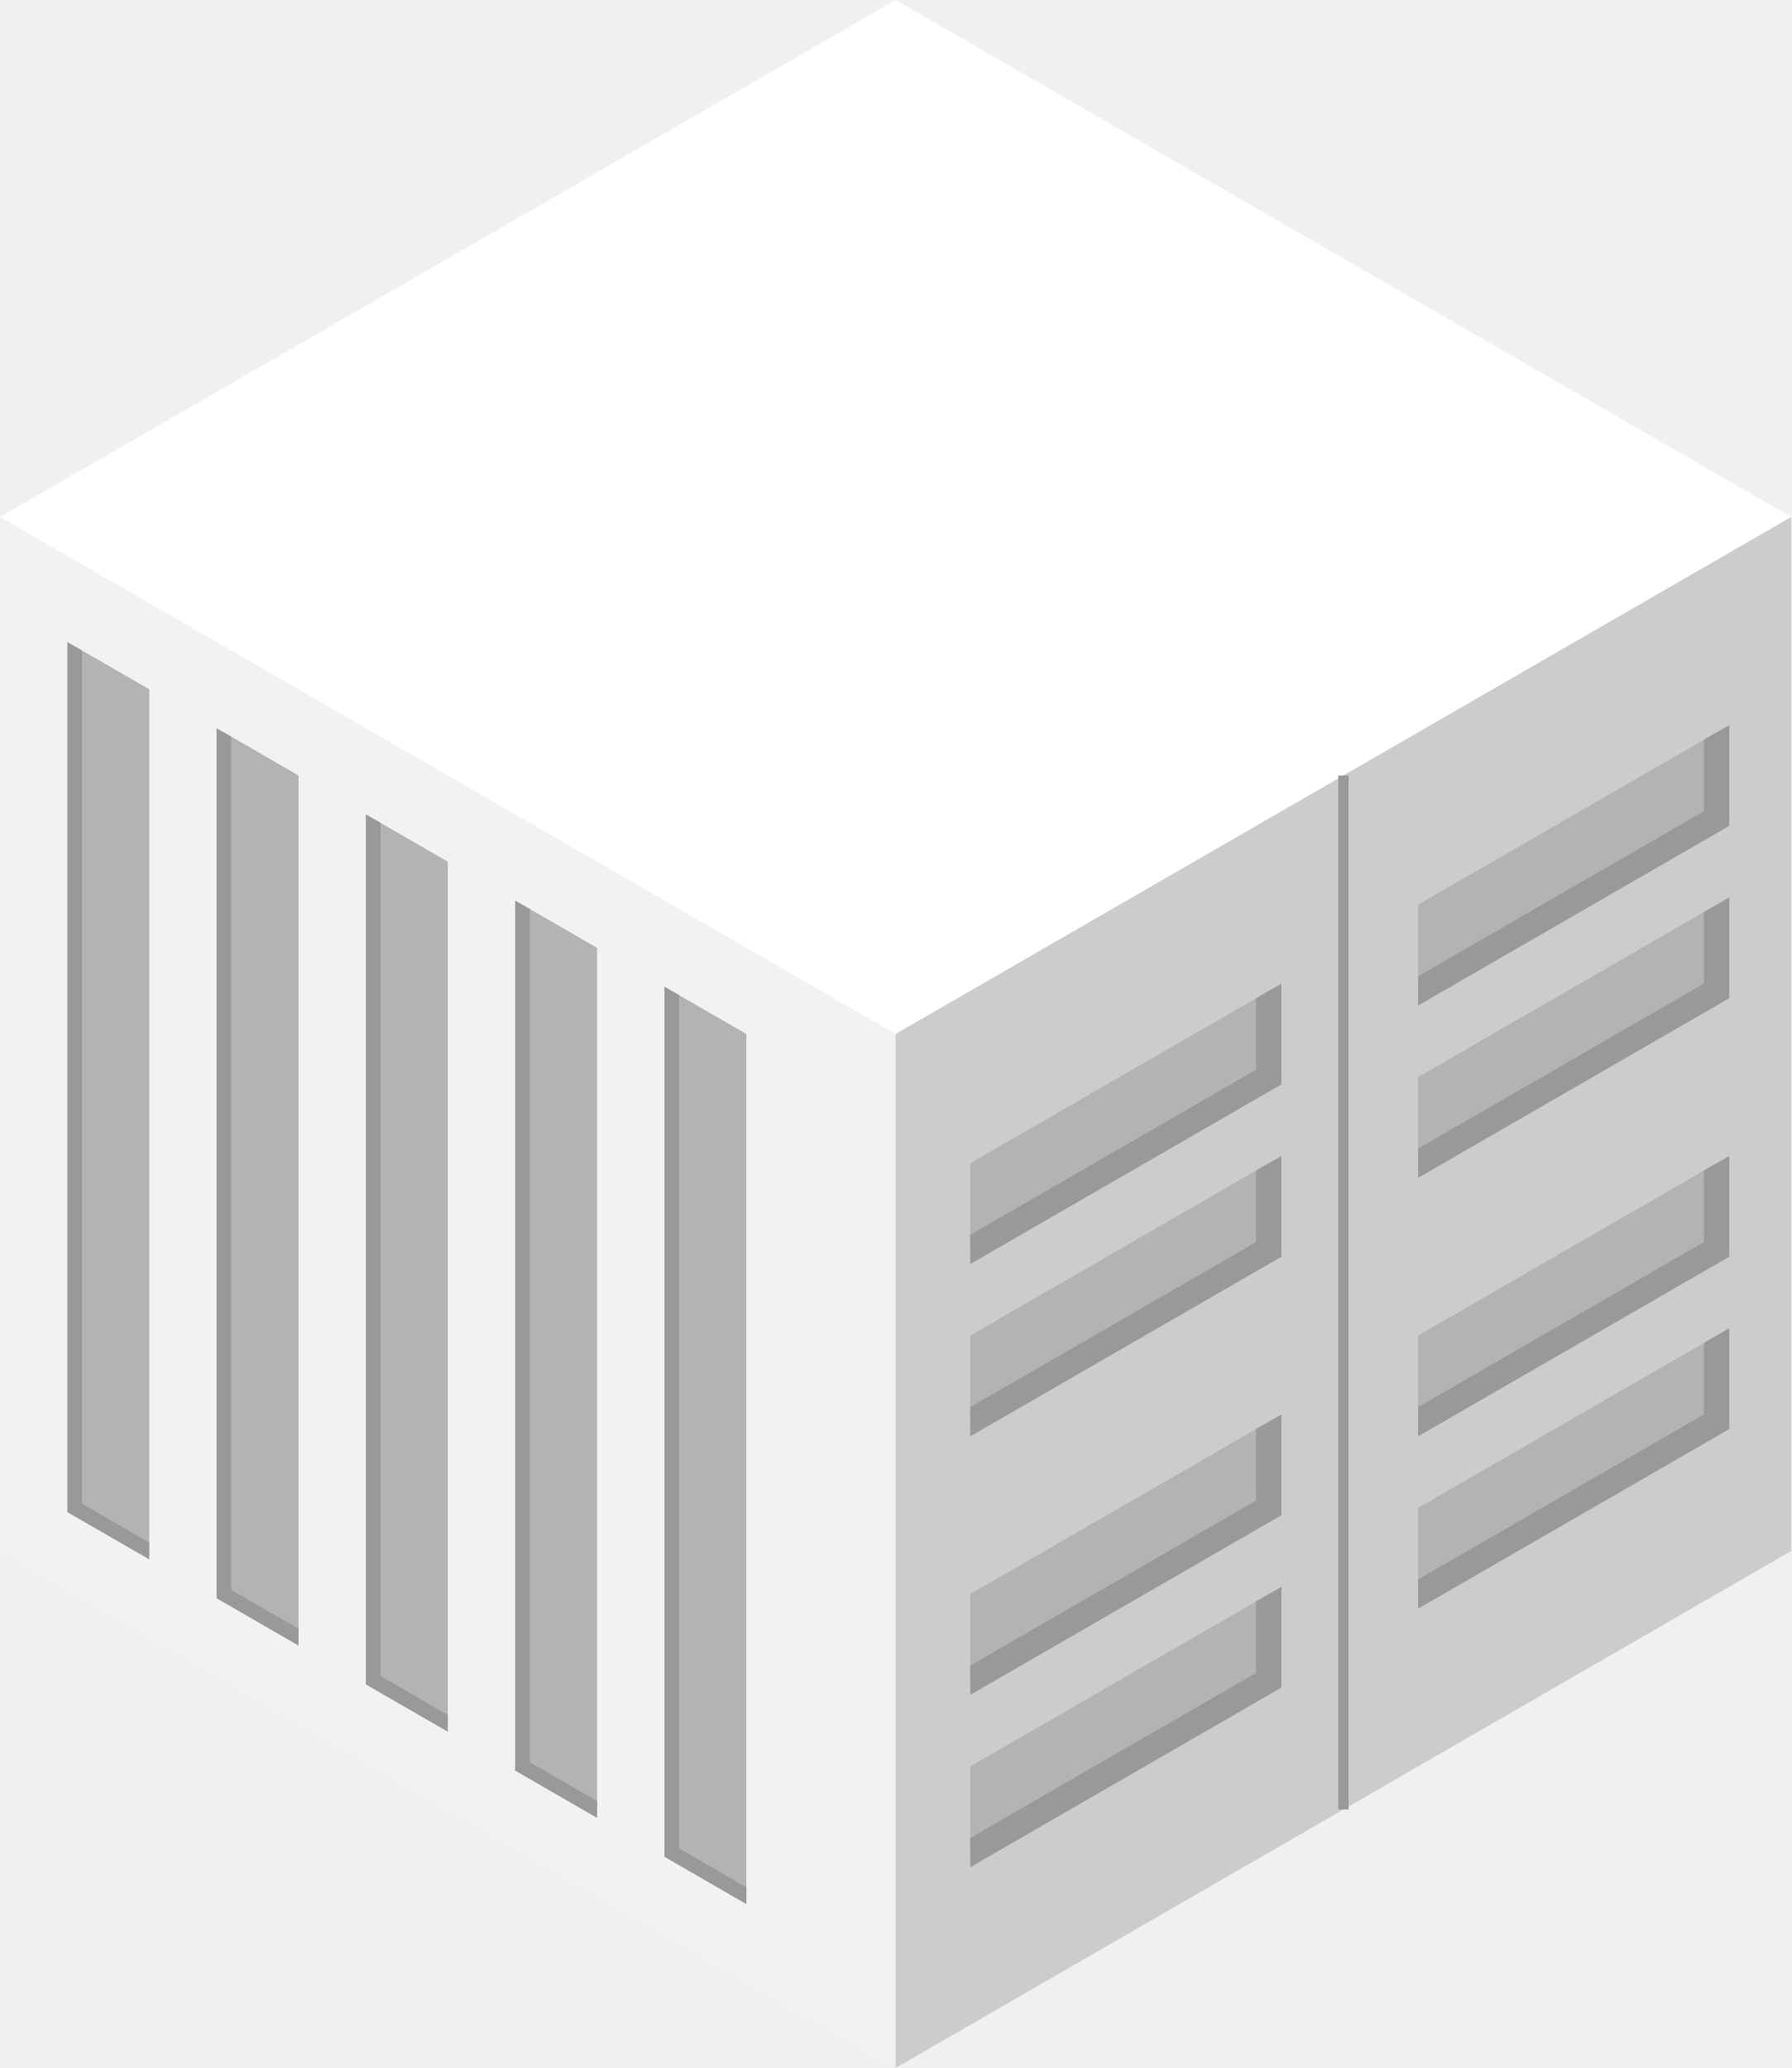
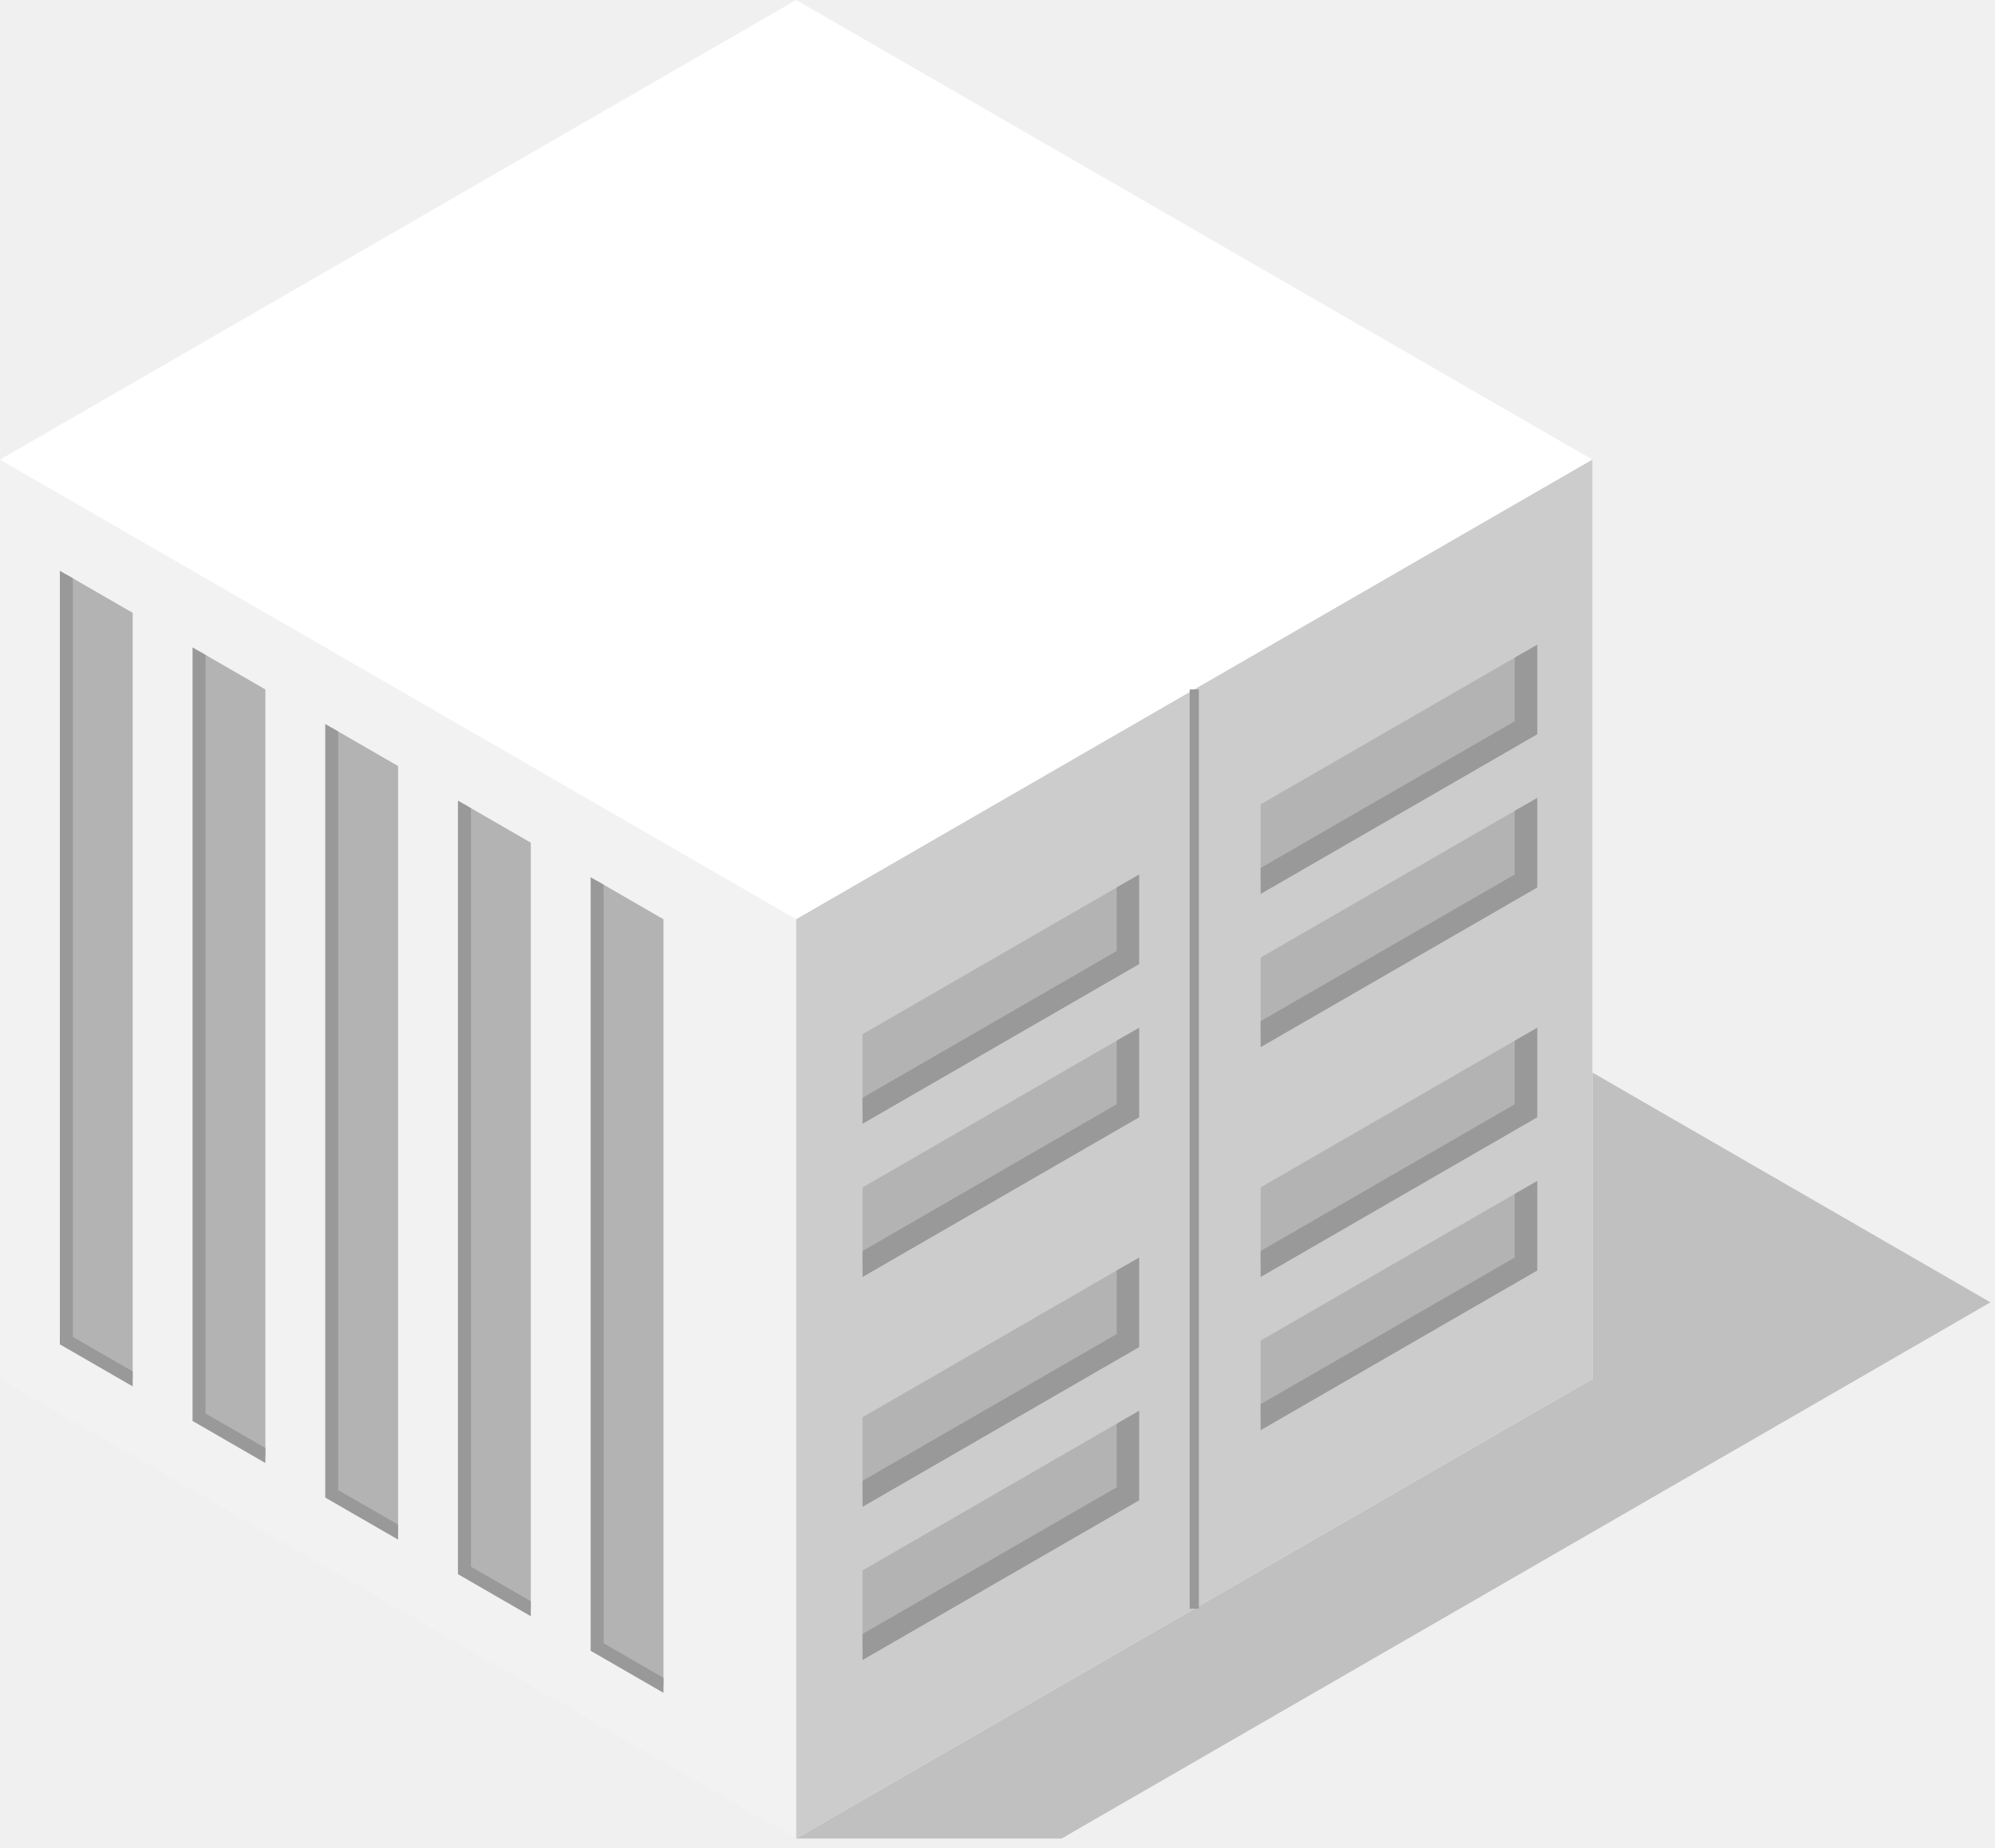
- <svg xmlns="http://www.w3.org/2000/svg" width="45.827mm" height="52.917mm" viewBox="0 0 45.827 52.917" version="1.1" id="svg8">
-   <defs id="defs2" />
-   <g id="layer1" transform="translate(-1.194698,18.23217)">
-     <g id="g6352" transform="matrix(0.2645833,0,0,0.2645833,-242.2222,-259.003)">
-       <g transform="translate(1223.11,745)" id="g5433">
-         <g transform="translate(0,317.48)" id="path4950">
-           <path id="path6261" style="fill:#f2f2f2;fill-rule:nonzero" d="m -303.109,-102.48 v 100 l 86.603,50 v -100 z" />
-         </g>
-         <g transform="translate(0,317.48)" id="path4952">
-           <path id="path6264" style="fill:#ffffff;fill-rule:nonzero" d="m -259.808,-127.48 43.302,-25 86.602,50 -86.602,50 -86.603,-50 z" />
-         </g>
-         <g transform="translate(0,317.48)" id="path4954">
-           <path id="path6267" style="fill:#cccccc;fill-rule:nonzero" d="m -129.904,-102.48 v 100 l -86.602,50 v -100 z" />
-         </g>
-         <g transform="matrix(0.866025,0.5,0,1,-38.8685,462.54)" id="path4956">
-           <rect id="rect6270" style="fill:#b3b3b3;fill-rule:nonzero" height="83.333" width="8.333" y="-86.647" x="-296.785" />
-         </g>
-         <g transform="matrix(0.866025,0.5,0,1,-24.4347,470.873)" id="path49561">
-           <rect id="rect6273" style="fill:#b3b3b3;fill-rule:nonzero" height="83.333" width="8.333" y="-86.647" x="-296.785" />
-         </g>
-         <g transform="matrix(0.866025,0.5,0,1,-10.001,479.206)" id="path49562">
-           <rect id="rect6276" style="fill:#b3b3b3;fill-rule:nonzero" height="83.333" width="8.333" y="-86.647" x="-296.785" />
-         </g>
-         <g transform="matrix(0.866025,0.5,0,1,4.43277,487.54)" id="path49563">
-           <rect id="rect6279" style="fill:#b3b3b3;fill-rule:nonzero" height="83.333" width="8.333" y="-86.647" x="-296.785" />
-         </g>
-         <g transform="matrix(0.866025,0.5,0,1,18.8665,495.873)" id="path49564">
-           <rect id="rect6282" style="fill:#b3b3b3;fill-rule:nonzero" height="83.333" width="8.333" y="-86.647" x="-296.785" />
-         </g>
-         <g transform="matrix(0.866025,0.5,0,1,-39.0619,463.261)" id="path4958">
-           <path id="path6285" style="fill:none;fill-rule:nonzero;stroke:#999999;stroke-width:1.63px" d="m -296.562,-87.48 v 83.333 h 8.334" />
-         </g>
-         <g transform="matrix(0.866025,0.5,0,1,-24.6281,471.595)" id="path49581">
-           <path id="path6288" style="fill:none;fill-rule:nonzero;stroke:#999999;stroke-width:1.63px" d="m -296.562,-87.48 v 83.333 h 8.334" />
-         </g>
-         <g transform="matrix(0.866025,0.5,0,1,-10.1943,479.928)" id="path49582">
-           <path id="path6291" style="fill:none;fill-rule:nonzero;stroke:#999999;stroke-width:1.63px" d="m -296.562,-87.48 v 83.333 h 8.334" />
-         </g>
-         <g transform="matrix(0.866025,0.5,0,1,4.23939,488.261)" id="path49583">
-           <path id="path6294" style="fill:none;fill-rule:nonzero;stroke:#999999;stroke-width:1.63px" d="m -296.562,-87.48 v 83.333 h 8.334" />
-         </g>
-         <g transform="matrix(0.866025,0.5,0,1,18.6731,496.595)" id="path49584">
-           <path id="path6297" style="fill:none;fill-rule:nonzero;stroke:#999999;stroke-width:1.63px" d="m -296.562,-87.48 v 83.333 h 8.334" />
-         </g>
-         <g transform="translate(0,317.48)" id="path4988">
-           <path id="path6300" style="fill:none;fill-rule:nonzero;stroke:#999999;stroke-width:1px" d="m -173.205,-77.48 v 100" />
-         </g>
-         <g transform="matrix(0.866025,-0.5,0,1,-20.3044,241.703)" id="path5062">
-           <path id="path6303" style="fill:#b3b3b3;fill-rule:nonzero" d="m -168.221,-73.314 h 33.333 v 8.334 h -33.333 z" />
-         </g>
-         <g transform="matrix(0.866025,-0.5,0,1,-20.3044,258.37)" id="path50621">
-           <path id="path6306" style="fill:#b3b3b3;fill-rule:nonzero" d="m -168.221,-73.314 h 33.333 v 8.334 h -33.333 z" />
-         </g>
-         <g transform="matrix(0.866025,-0.5,0,1,-20.3044,283.37)" id="path50622">
-           <path id="path6309" style="fill:#b3b3b3;fill-rule:nonzero" d="m -168.221,-73.314 h 33.333 v 8.334 h -33.333 z" />
-         </g>
-         <g transform="matrix(0.866025,-0.5,0,1,-20.3044,300.037)" id="path50623">
-           <path id="path6312" style="fill:#b3b3b3;fill-rule:nonzero" d="m -168.221,-73.314 h 33.333 v 8.334 h -33.333 z" />
-         </g>
-         <g transform="matrix(0.866025,-0.5,0,1,-63.6057,325.037)" id="path50624">
-           <path id="path6315" style="fill:#b3b3b3;fill-rule:nonzero" d="m -168.221,-73.314 h 33.333 v 8.334 h -33.333 z" />
-         </g>
-         <g transform="matrix(0.866025,-0.5,0,1,-63.6057,308.37)" id="path50625">
-           <path id="path6318" style="fill:#b3b3b3;fill-rule:nonzero" d="m -168.221,-73.314 h 33.333 v 8.334 h -33.333 z" />
-         </g>
-         <g transform="matrix(0.866025,-0.5,0,1,-63.6057,283.37)" id="path50626">
-           <path id="path6321" style="fill:#b3b3b3;fill-rule:nonzero" d="m -168.221,-73.314 h 33.333 v 8.334 h -33.333 z" />
-         </g>
-         <g transform="matrix(0.866025,-0.5,0,1,-63.6057,266.703)" id="path50627">
-           <path id="path6324" style="fill:#b3b3b3;fill-rule:nonzero" d="m -168.221,-73.314 h 33.333 v 8.334 h -33.333 z" />
-         </g>
-         <g transform="matrix(0.866025,-0.5,0,1,-20.3044,250.037)" id="path5064">
-           <path id="path6327" style="fill:none;fill-rule:nonzero;stroke:#999999;stroke-width:2.83px" d="m -134.888,-81.647 v 8.333 h -33.333" />
-         </g>
-         <g transform="matrix(0.866025,-0.5,0,1,-20.3044,266.703)" id="path50641">
-           <path id="path6330" style="fill:none;fill-rule:nonzero;stroke:#999999;stroke-width:2.83px" d="m -134.888,-81.647 v 8.333 h -33.333" />
-         </g>
-         <g transform="matrix(0.866025,-0.5,0,1,-20.3044,291.703)" id="path50642">
-           <path id="path6333" style="fill:none;fill-rule:nonzero;stroke:#999999;stroke-width:2.83px" d="m -134.888,-81.647 v 8.333 h -33.333" />
-         </g>
-         <g transform="matrix(0.866025,-0.5,0,1,-20.3044,308.37)" id="path50643">
-           <path id="path6336" style="fill:none;fill-rule:nonzero;stroke:#999999;stroke-width:2.83px" d="m -134.888,-81.647 v 8.333 h -33.333" />
-         </g>
-         <g transform="matrix(0.866025,-0.5,0,1,-63.6057,333.37)" id="path50644">
-           <path id="path6339" style="fill:none;fill-rule:nonzero;stroke:#999999;stroke-width:2.83px" d="m -134.888,-81.647 v 8.333 h -33.333" />
-         </g>
-         <g transform="matrix(0.866025,-0.5,0,1,-63.6057,316.703)" id="path50645">
-           <path id="path6342" style="fill:none;fill-rule:nonzero;stroke:#999999;stroke-width:2.83px" d="m -134.888,-81.647 v 8.333 h -33.333" />
-         </g>
-         <g transform="matrix(0.866025,-0.5,0,1,-63.6057,291.703)" id="path50646">
-           <path id="path6345" style="fill:none;fill-rule:nonzero;stroke:#999999;stroke-width:2.83px" d="m -134.888,-81.647 v 8.333 h -33.333" />
-         </g>
-         <g transform="matrix(0.866025,-0.5,0,1,-63.6057,275.037)" id="path50647">
-           <path id="path6348" style="fill:none;fill-rule:nonzero;stroke:#999999;stroke-width:2.83px" d="m -134.888,-81.647 v 8.333 h -33.333" />
-         </g>
+ <svg xmlns="http://www.w3.org/2000/svg" width="100%" height="100%" viewBox="0 0 217 201" version="1.1" xml:space="preserve" style="fill-rule:evenodd;clip-rule:evenodd;">
+   <g transform="matrix(1,0,0,1,-86.6026,-50)">
+     <g id="Container-white" transform="matrix(1,0,0,1,389.711,-115)">
+       <g transform="matrix(1,0,0,1,-2128.98,-1247.47)">
+         <path d="M1912.47,1612.47L1941.34,1612.47L2042.38,1554.14L1999.08,1529.14L1999.08,1562.47L1912.47,1612.47Z" style="fill-opacity:0.2;" />
+       </g>
+       <g id="path4950" transform="matrix(1,0,0,1,-2.11294e-05,317.48)">
+         <path d="M-303.109,-102.48L-303.109,-2.48L-216.506,47.52L-216.506,-52.48L-303.109,-102.48Z" style="fill:rgb(242,242,242);fill-rule:nonzero;" />
+       </g>
+       <g id="path4952" transform="matrix(1,0,0,1,-2.11294e-05,317.48)">
+         <path d="M-259.808,-127.48L-216.506,-152.48L-129.904,-102.48L-216.506,-52.48L-303.109,-102.48L-259.808,-127.48Z" style="fill:white;fill-rule:nonzero;" />
+       </g>
+       <g id="path4954" transform="matrix(1,0,0,1,-2.11294e-05,317.48)">
+         <path d="M-129.904,-102.48L-129.904,-2.48L-216.506,47.52L-216.506,-52.48L-129.904,-102.48Z" style="fill:rgb(204,204,204);fill-rule:nonzero;" />
+       </g>
+       <g id="path4956" transform="matrix(0.866025,0.5,-4.80741e-17,1,-38.8685,462.54)">
+         <rect x="-296.785" y="-86.647" width="8.333" height="83.333" style="fill:rgb(179,179,179);fill-rule:nonzero;" />
+       </g>
+       <g id="path49561" transform="matrix(0.866025,0.5,-4.80741e-17,1,-24.4348,470.873)">
+         <rect x="-296.785" y="-86.647" width="8.333" height="83.333" style="fill:rgb(179,179,179);fill-rule:nonzero;" />
+       </g>
+       <g id="path49562" transform="matrix(0.866025,0.5,-4.80741e-17,1,-10.001,479.206)">
+         <rect x="-296.785" y="-86.647" width="8.333" height="83.333" style="fill:rgb(179,179,179);fill-rule:nonzero;" />
+       </g>
+       <g id="path49563" transform="matrix(0.866025,0.5,-4.80741e-17,1,4.43275,487.54)">
+         <rect x="-296.785" y="-86.647" width="8.333" height="83.333" style="fill:rgb(179,179,179);fill-rule:nonzero;" />
+       </g>
+       <g id="path49564" transform="matrix(0.866025,0.5,-4.80741e-17,1,18.8665,495.873)">
+         <rect x="-296.785" y="-86.647" width="8.333" height="83.333" style="fill:rgb(179,179,179);fill-rule:nonzero;" />
+       </g>
+       <g id="path4958" transform="matrix(0.866025,0.5,-4.80741e-17,1,-39.0619,463.261)">
+         <path d="M-296.562,-87.48L-296.562,-4.147L-288.228,-4.147" style="fill:none;fill-rule:nonzero;stroke:rgb(153,153,153);stroke-width:1.63px;" />
+       </g>
+       <g id="path49581" transform="matrix(0.866025,0.5,-4.80741e-17,1,-24.6281,471.595)">
+         <path d="M-296.562,-87.48L-296.562,-4.147L-288.228,-4.147" style="fill:none;fill-rule:nonzero;stroke:rgb(153,153,153);stroke-width:1.63px;" />
+       </g>
+       <g id="path49582" transform="matrix(0.866025,0.5,-4.80741e-17,1,-10.1943,479.928)">
+         <path d="M-296.562,-87.48L-296.562,-4.147L-288.228,-4.147" style="fill:none;fill-rule:nonzero;stroke:rgb(153,153,153);stroke-width:1.63px;" />
+       </g>
+       <g id="path49583" transform="matrix(0.866025,0.5,-4.80741e-17,1,4.23937,488.261)">
+         <path d="M-296.562,-87.48L-296.562,-4.147L-288.228,-4.147" style="fill:none;fill-rule:nonzero;stroke:rgb(153,153,153);stroke-width:1.63px;" />
+       </g>
+       <g id="path49584" transform="matrix(0.866025,0.5,-4.80741e-17,1,18.6731,496.595)">
+         <path d="M-296.562,-87.48L-296.562,-4.147L-288.228,-4.147" style="fill:none;fill-rule:nonzero;stroke:rgb(153,153,153);stroke-width:1.63px;" />
+       </g>
+       <g id="path4988" transform="matrix(1,0,0,1,-2.11294e-05,317.48)">
+         <path d="M-173.205,-77.48L-173.205,22.52" style="fill:none;fill-rule:nonzero;stroke:rgb(153,153,153);stroke-width:1px;" />
+       </g>
+       <g id="path5062" transform="matrix(0.866025,-0.5,4.80741e-17,1,-20.3045,241.703)">
+         <path d="M-168.221,-73.314L-134.888,-73.314L-134.888,-64.98L-168.221,-64.98L-168.221,-73.314Z" style="fill:rgb(179,179,179);fill-rule:nonzero;" />
+       </g>
+       <g id="path50621" transform="matrix(0.866025,-0.5,4.80741e-17,1,-20.3045,258.37)">
+         <path d="M-168.221,-73.314L-134.888,-73.314L-134.888,-64.98L-168.221,-64.98L-168.221,-73.314Z" style="fill:rgb(179,179,179);fill-rule:nonzero;" />
+       </g>
+       <g id="path50622" transform="matrix(0.866025,-0.5,4.80741e-17,1,-20.3045,283.37)">
+         <path d="M-168.221,-73.314L-134.888,-73.314L-134.888,-64.98L-168.221,-64.98L-168.221,-73.314Z" style="fill:rgb(179,179,179);fill-rule:nonzero;" />
+       </g>
+       <g id="path50623" transform="matrix(0.866025,-0.5,4.80741e-17,1,-20.3045,300.037)">
+         <path d="M-168.221,-73.314L-134.888,-73.314L-134.888,-64.98L-168.221,-64.98L-168.221,-73.314Z" style="fill:rgb(179,179,179);fill-rule:nonzero;" />
+       </g>
+       <g id="path50624" transform="matrix(0.866025,-0.5,4.80741e-17,1,-63.6057,325.037)">
+         <path d="M-168.221,-73.314L-134.888,-73.314L-134.888,-64.98L-168.221,-64.98L-168.221,-73.314Z" style="fill:rgb(179,179,179);fill-rule:nonzero;" />
+       </g>
+       <g id="path50625" transform="matrix(0.866025,-0.5,4.80741e-17,1,-63.6057,308.37)">
+         <path d="M-168.221,-73.314L-134.888,-73.314L-134.888,-64.98L-168.221,-64.98L-168.221,-73.314Z" style="fill:rgb(179,179,179);fill-rule:nonzero;" />
+       </g>
+       <g id="path50626" transform="matrix(0.866025,-0.5,4.80741e-17,1,-63.6057,283.37)">
+         <path d="M-168.221,-73.314L-134.888,-73.314L-134.888,-64.98L-168.221,-64.98L-168.221,-73.314Z" style="fill:rgb(179,179,179);fill-rule:nonzero;" />
+       </g>
+       <g id="path50627" transform="matrix(0.866025,-0.5,4.80741e-17,1,-63.6057,266.703)">
+         <path d="M-168.221,-73.314L-134.888,-73.314L-134.888,-64.98L-168.221,-64.98L-168.221,-73.314Z" style="fill:rgb(179,179,179);fill-rule:nonzero;" />
+       </g>
+       <g id="path5064" transform="matrix(0.866025,-0.5,4.80741e-17,1,-20.3045,250.037)">
+         <path d="M-134.888,-81.647L-134.888,-73.314L-168.221,-73.314" style="fill:none;fill-rule:nonzero;stroke:rgb(153,153,153);stroke-width:2.83px;" />
+       </g>
+       <g id="path50641" transform="matrix(0.866025,-0.5,4.80741e-17,1,-20.3045,266.703)">
+         <path d="M-134.888,-81.647L-134.888,-73.314L-168.221,-73.314" style="fill:none;fill-rule:nonzero;stroke:rgb(153,153,153);stroke-width:2.83px;" />
+       </g>
+       <g id="path50642" transform="matrix(0.866025,-0.5,4.80741e-17,1,-20.3045,291.703)">
+         <path d="M-134.888,-81.647L-134.888,-73.314L-168.221,-73.314" style="fill:none;fill-rule:nonzero;stroke:rgb(153,153,153);stroke-width:2.83px;" />
+       </g>
+       <g id="path50643" transform="matrix(0.866025,-0.5,4.80741e-17,1,-20.3045,308.37)">
+         <path d="M-134.888,-81.647L-134.888,-73.314L-168.221,-73.314" style="fill:none;fill-rule:nonzero;stroke:rgb(153,153,153);stroke-width:2.83px;" />
+       </g>
+       <g id="path50644" transform="matrix(0.866025,-0.5,4.80741e-17,1,-63.6057,333.37)">
+         <path d="M-134.888,-81.647L-134.888,-73.314L-168.221,-73.314" style="fill:none;fill-rule:nonzero;stroke:rgb(153,153,153);stroke-width:2.83px;" />
+       </g>
+       <g id="path50645" transform="matrix(0.866025,-0.5,4.80741e-17,1,-63.6057,316.703)">
+         <path d="M-134.888,-81.647L-134.888,-73.314L-168.221,-73.314" style="fill:none;fill-rule:nonzero;stroke:rgb(153,153,153);stroke-width:2.83px;" />
+       </g>
+       <g id="path50646" transform="matrix(0.866025,-0.5,4.80741e-17,1,-63.6057,291.703)">
+         <path d="M-134.888,-81.647L-134.888,-73.314L-168.221,-73.314" style="fill:none;fill-rule:nonzero;stroke:rgb(153,153,153);stroke-width:2.83px;" />
+       </g>
+       <g id="path50647" transform="matrix(0.866025,-0.5,4.80741e-17,1,-63.6057,275.037)">
+         <path d="M-134.888,-81.647L-134.888,-73.314L-168.221,-73.314" style="fill:none;fill-rule:nonzero;stroke:rgb(153,153,153);stroke-width:2.83px;" />
      </g>
    </g>
  </g>
</svg>
